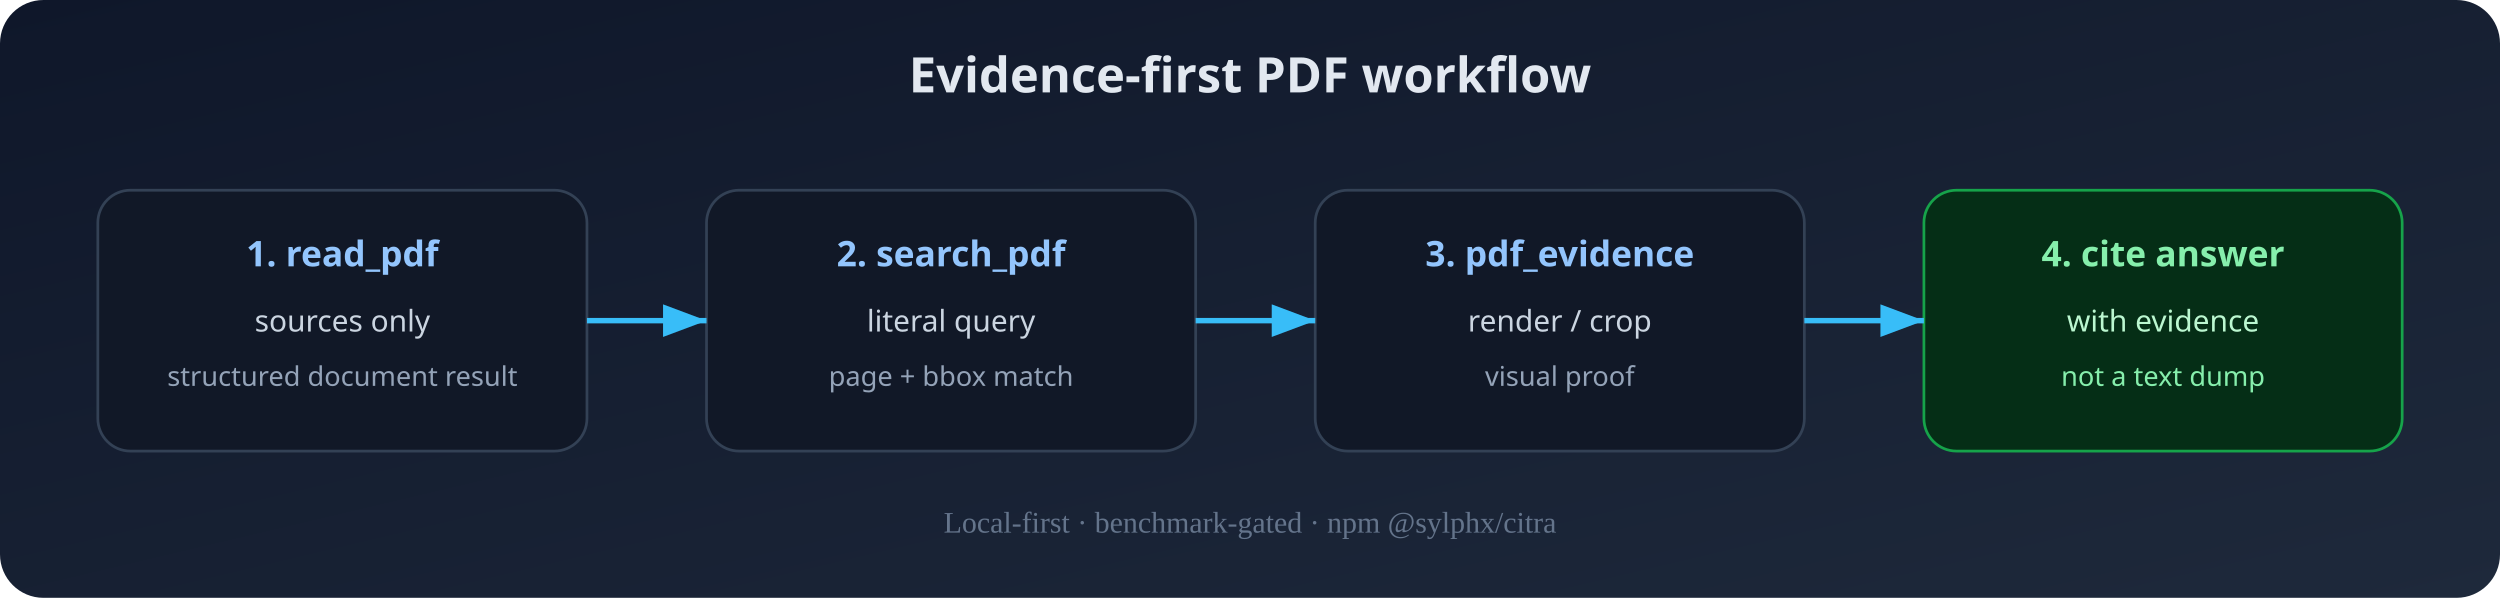
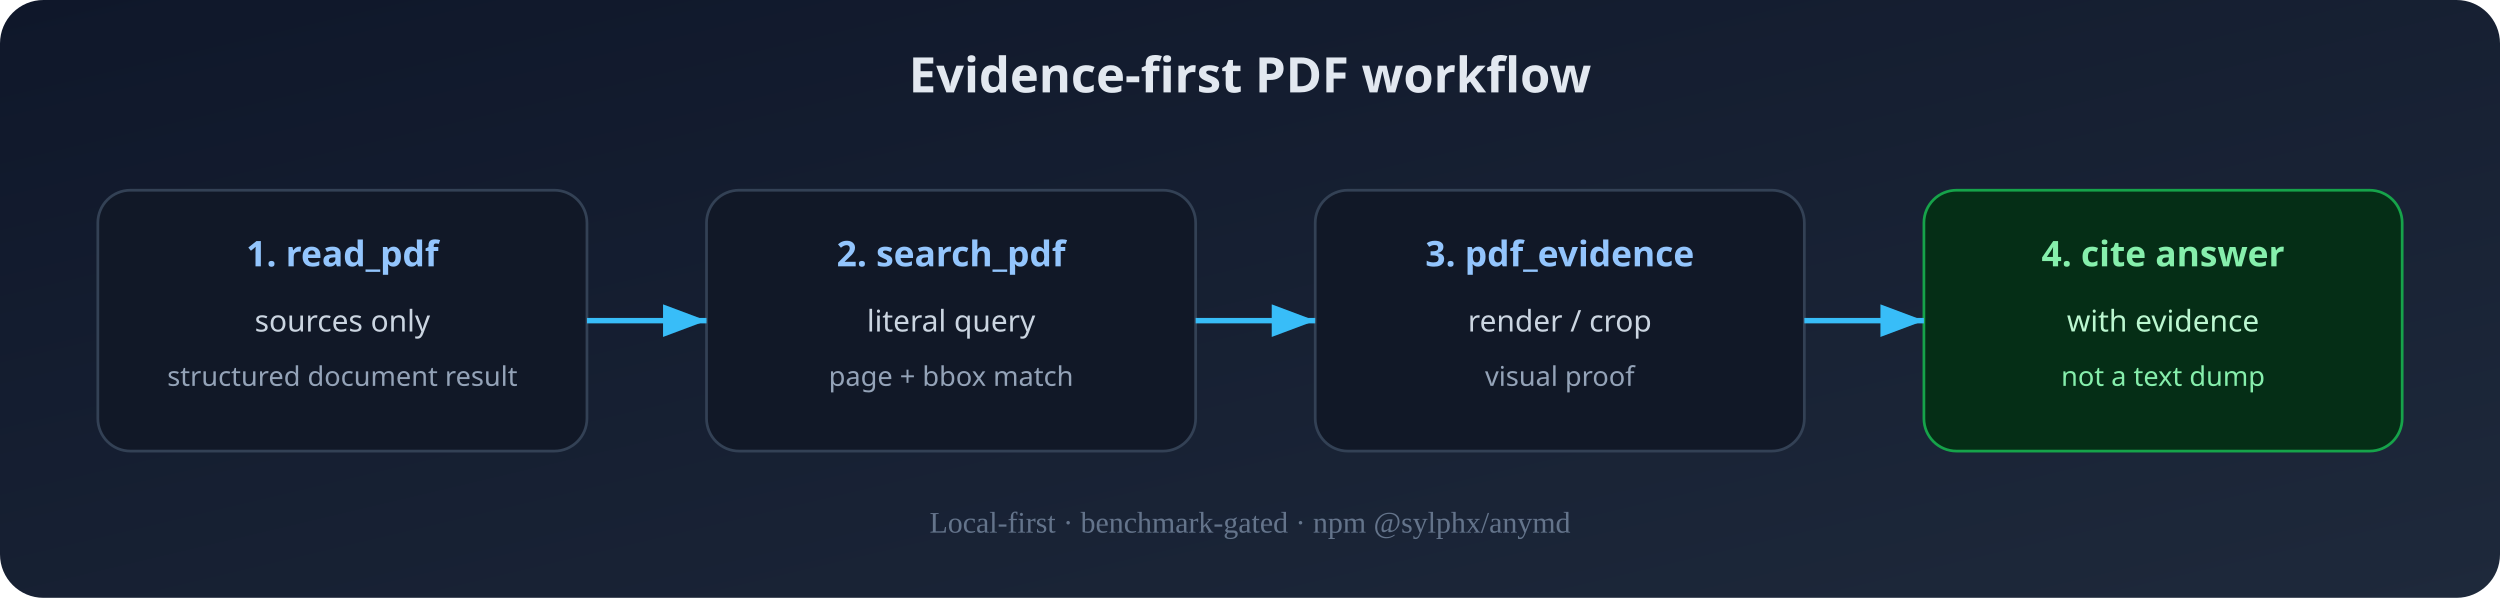
<svg xmlns="http://www.w3.org/2000/svg" viewBox="0 0 920 220" role="img" aria-label="PDF Reader MCP workflow: read, search, verify evidence">
  <defs>
    <linearGradient id="bg" x1="0" y1="0" x2="1" y2="1">
      <stop offset="0%" stop-color="#0f172a" />
      <stop offset="100%" stop-color="#1e293b" />
    </linearGradient>
    <marker id="arrow" markerWidth="10" markerHeight="10" refX="8" refY="3" orient="auto">
      <path d="M0,0 L8,3 L0,6 Z" fill="#38bdf8" />
    </marker>
  </defs>
  <rect width="920" height="220" rx="16" fill="url(#bg)" />
  <text x="460" y="34" text-anchor="middle" fill="#e2e8f0" font-family="ui-sans-serif, system-ui, sans-serif" font-size="18" font-weight="700">Evidence-first PDF workflow</text>
  <g font-family="ui-sans-serif, system-ui, sans-serif">
    <rect x="36" y="70" width="180" height="96" rx="12" fill="#111827" stroke="#334155" />
    <text x="126" y="98" text-anchor="middle" fill="#93c5fd" font-size="13" font-weight="700">1. read_pdf</text>
    <text x="126" y="122" text-anchor="middle" fill="#cbd5e1" font-size="11">sources only</text>
    <text x="126" y="142" text-anchor="middle" fill="#94a3b8" font-size="10">structured document result</text>
    <rect x="260" y="70" width="180" height="96" rx="12" fill="#111827" stroke="#334155" />
    <text x="350" y="98" text-anchor="middle" fill="#93c5fd" font-size="13" font-weight="700">2. search_pdf</text>
    <text x="350" y="122" text-anchor="middle" fill="#cbd5e1" font-size="11">literal query</text>
    <text x="350" y="142" text-anchor="middle" fill="#94a3b8" font-size="10">page + bbox match</text>
    <rect x="484" y="70" width="180" height="96" rx="12" fill="#111827" stroke="#334155" />
    <text x="574" y="98" text-anchor="middle" fill="#93c5fd" font-size="13" font-weight="700">3. pdf_evidence</text>
    <text x="574" y="122" text-anchor="middle" fill="#cbd5e1" font-size="11">render / crop</text>
    <text x="574" y="142" text-anchor="middle" fill="#94a3b8" font-size="10">visual proof</text>
    <rect x="708" y="70" width="176" height="96" rx="12" fill="#052e16" stroke="#16a34a" />
    <text x="796" y="98" text-anchor="middle" fill="#86efac" font-size="13" font-weight="700">4. cite answer</text>
    <text x="796" y="122" text-anchor="middle" fill="#bbf7d0" font-size="11">with evidence</text>
    <text x="796" y="142" text-anchor="middle" fill="#86efac" font-size="10">not a text dump</text>
  </g>
  <line x1="216" y1="118" x2="260" y2="118" stroke="#38bdf8" stroke-width="2" marker-end="url(#arrow)" />
  <line x1="440" y1="118" x2="484" y2="118" stroke="#38bdf8" stroke-width="2" marker-end="url(#arrow)" />
  <line x1="664" y1="118" x2="708" y2="118" stroke="#38bdf8" stroke-width="2" marker-end="url(#arrow)" />
-   <text x="460" y="196" text-anchor="middle" fill="#64748b" font-size="11">Local-first · benchmark-gated · npm @sylphx/citra</text>
+   <text x="460" y="196" text-anchor="middle" fill="#64748b" font-size="11">Local-first · benchmark-gated · npm @sylphx/anymd</text>
</svg>
